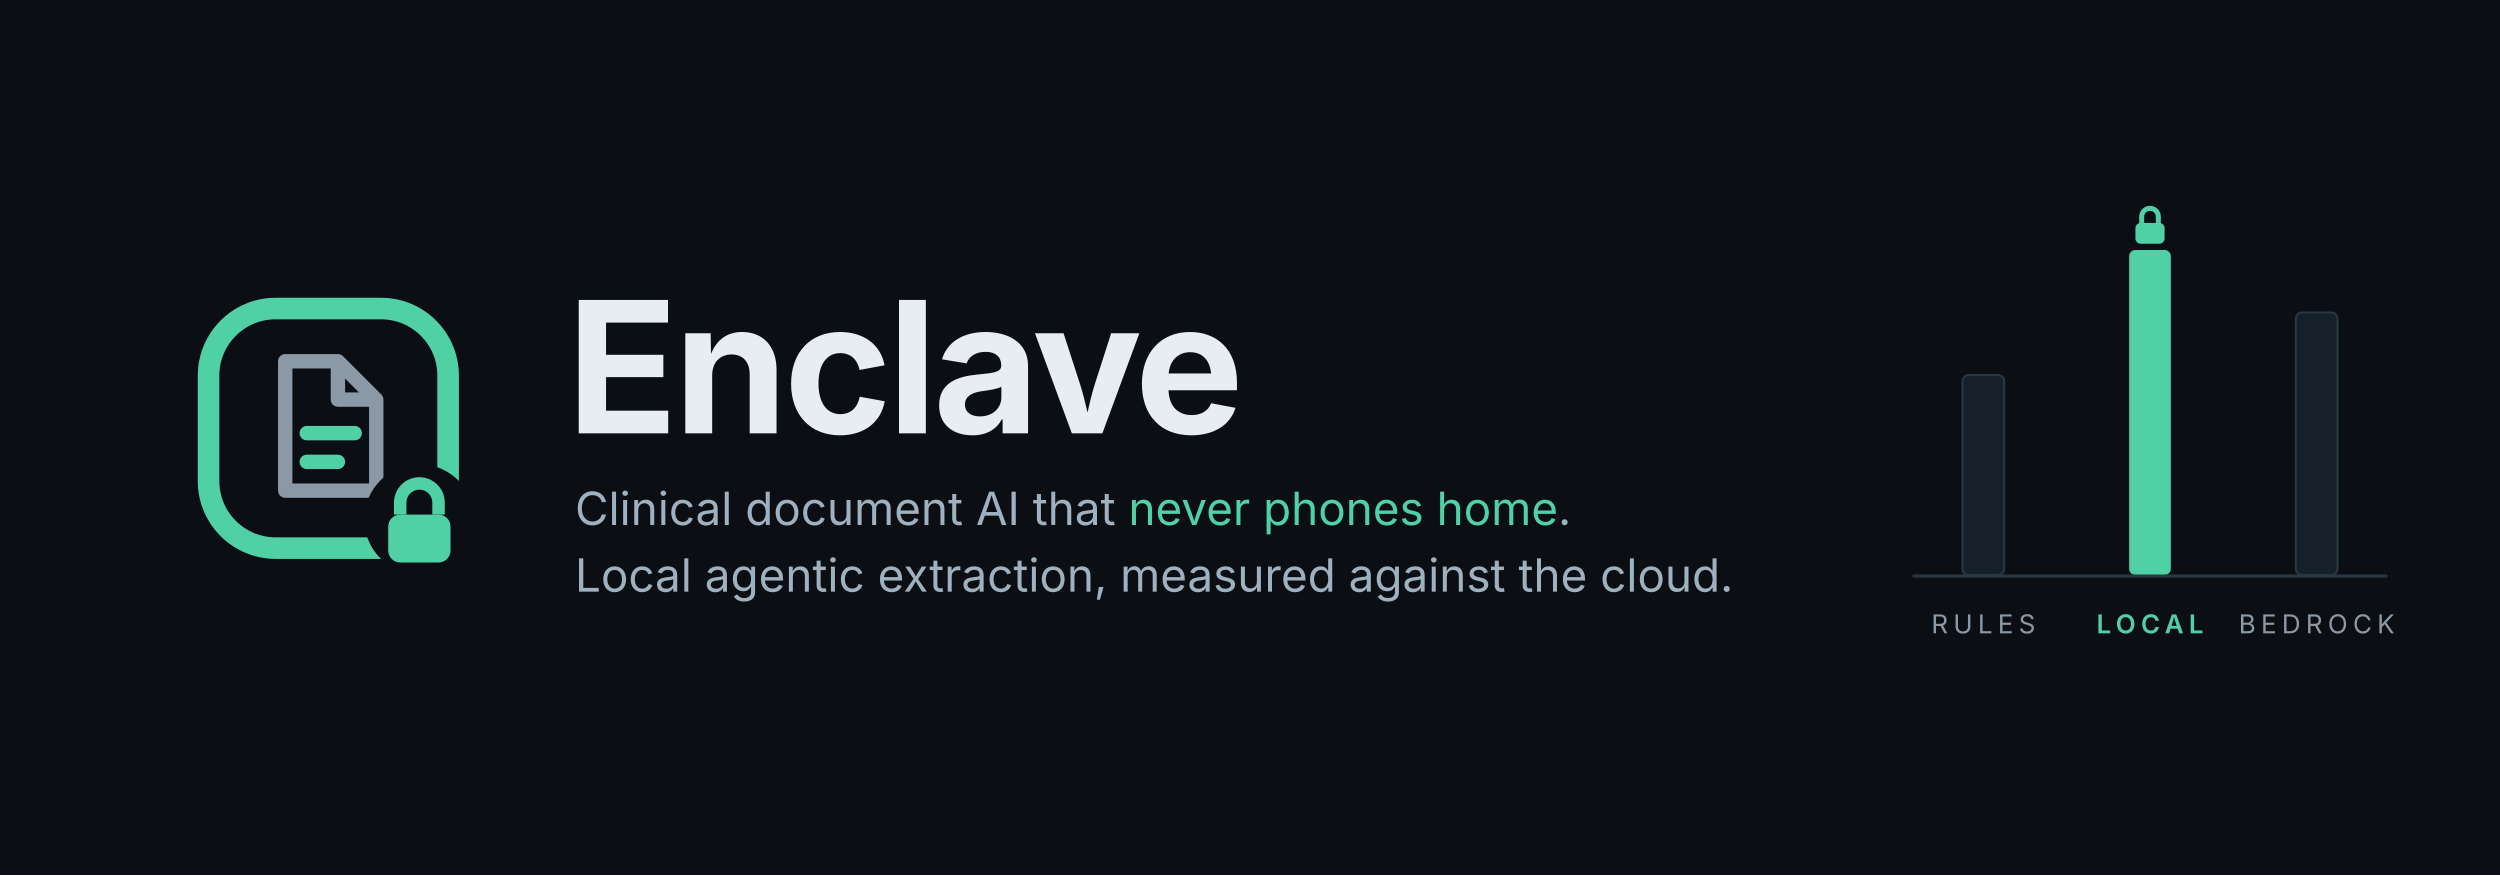
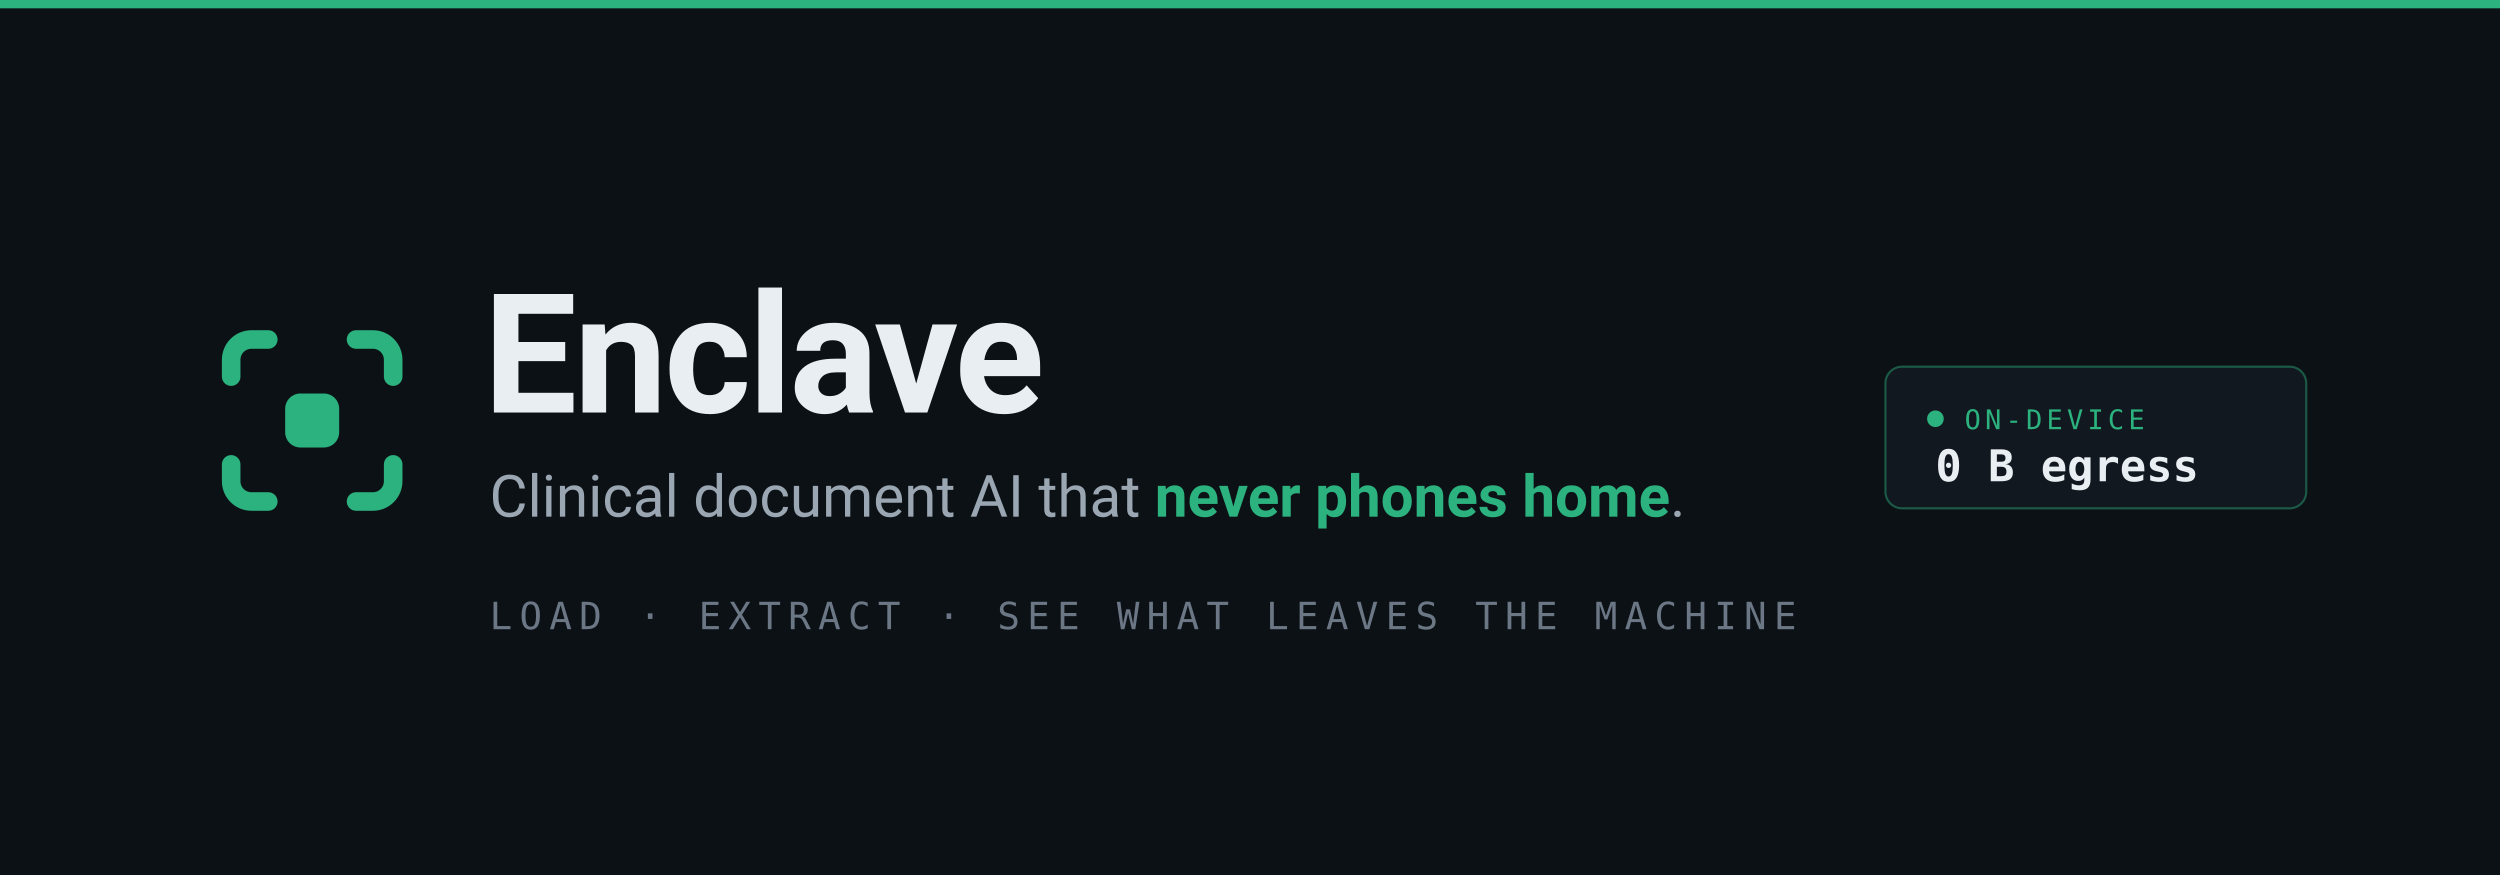
- <svg xmlns="http://www.w3.org/2000/svg" width="1200" height="420" viewBox="0 0 1200 420" role="img" aria-label="Enclave — Clinical document AI that never phones home">
-   <rect width="1200" height="420" fill="#0B0F14" />
-   <g transform="translate(84 132) scale(2.3)">
-     <rect x="7" y="7" width="50" height="50" rx="14" fill="none" stroke="#4FD1A5" stroke-width="4.5" />
-     <path d="M23 18h11l8 8v19H23Z" fill="none" stroke="#8B98A5" stroke-width="3" stroke-linejoin="round" />
-     <path d="M34 18v8h8" fill="none" stroke="#8B98A5" stroke-width="3" stroke-linejoin="round" />
-     <path d="M27.5 33h10M27.5 39h6.5" stroke="#4FD1A5" stroke-width="3" stroke-linecap="round" />
-     <circle cx="51" cy="51" r="11.5" fill="#0B0F14" />
-     <path d="M47 50v-2.5a4 4 0 0 1 8 0V50" fill="none" stroke="#4FD1A5" stroke-width="2.6" />
-     <rect x="44.5" y="50" width="13" height="10" rx="2.5" fill="#4FD1A5" />
+ <svg xmlns="http://www.w3.org/2000/svg" width="1200" height="420" viewBox="0 0 1200 420" role="img" aria-label="Enclave — clinical document AI that never phones home">
+   <rect width="1200" height="420" fill="#0c1116" />
+   <rect x="0" y="0" width="1200" height="4" fill="#2bb27e" />
+   <g transform="translate(98 150) scale(1.62)" fill="none">
+     <g stroke="#2bb27e" stroke-width="5.5" stroke-linecap="round" stroke-linejoin="round">
+       <path d="M8 19V14a6 6 0 0 1 6-6h5" />
+       <path d="M45 8h5a6 6 0 0 1 6 6v5" />
+       <path d="M56 45v5a6 6 0 0 1-6 6h-5" />
+       <path d="M19 56h-5a6 6 0 0 1-6-6v-5" />
+     </g>
+     <rect x="24" y="24" width="16" height="16" rx="4.5" fill="#2bb27e" />
  </g>
-   <text x="272" y="208" font-family="system-ui, -apple-system, 'Segoe UI', sans-serif" font-size="88" font-weight="700" letter-spacing="-2" fill="#E6EDF3">Enclave</text>
-   <text x="276" y="252" font-family="system-ui, -apple-system, 'Segoe UI', sans-serif" font-size="22" fill="#9FB0BF">Clinical document AI that <tspan fill="#4FD1A5">never phones home</tspan>.</text>
-   <text x="276" y="284" font-family="system-ui, -apple-system, 'Segoe UI', sans-serif" font-size="22" fill="#9FB0BF">Local agentic extraction, measured against the cloud.</text>
-   <g font-family="system-ui, -apple-system, 'Segoe UI', sans-serif" font-size="12.5" letter-spacing="2.5" text-anchor="middle">
-     <rect x="942" y="180" width="20" height="96" rx="3" fill="#16202A" stroke="#2A3641" />
-     <rect x="1022" y="120" width="20" height="156" rx="3" fill="#4FD1A5" />
-     <rect x="1102" y="150" width="20" height="126" rx="3" fill="#16202A" stroke="#2A3641" />
-     <line x1="918" y1="276.5" x2="1146" y2="276.5" stroke="#2A3641" stroke-width="1.5" />
-     <path d="M1028 107v-3a4 4 0 0 1 8 0v3" fill="none" stroke="#4FD1A5" stroke-width="2.4" />
-     <rect x="1025" y="107" width="14" height="10" rx="2.5" fill="#4FD1A5" />
-     <text x="952" y="304" fill="#8B98A5">RULES</text>
-     <text x="1032" y="304" fill="#4FD1A5" font-weight="600">LOCAL</text>
-     <text x="1112" y="304" fill="#8B98A5">BEDROCK</text>
+   <text x="232" y="198" font-family="system-ui,-apple-system,'Segoe UI',Roboto,sans-serif" font-size="80" font-weight="700" letter-spacing="-1.5" fill="#e9eef3">Enclave</text>
+   <text x="235" y="248" font-family="system-ui,-apple-system,'Segoe UI',Roboto,sans-serif" font-size="28" fill="#9aa6b2">Clinical document AI that <tspan fill="#2bb27e" font-weight="600">never phones home</tspan>.</text>
+   <text x="235" y="302" font-family="ui-monospace,'SFMono-Regular',Menlo,Consolas,monospace" font-size="18" letter-spacing="3.5" fill="#6b7785">LOAD · EXTRACT · SEE WHAT LEAVES THE MACHINE</text>
+   <g transform="translate(905 176)">
+     <rect x="0" y="0" width="202" height="68" rx="8" fill="#11181f" stroke="#2bb27e" stroke-opacity="0.45" />
+     <circle cx="24" cy="25" r="4" fill="#2bb27e" />
+     <text x="38" y="30" font-family="ui-monospace,'SFMono-Regular',Menlo,monospace" font-size="13" letter-spacing="2" fill="#2bb27e">ON-DEVICE</text>
+     <text x="24" y="55" font-family="ui-monospace,'SFMono-Regular',Menlo,monospace" font-size="21" font-weight="700" fill="#e9eef3">0 B egress</text>
  </g>
</svg>
